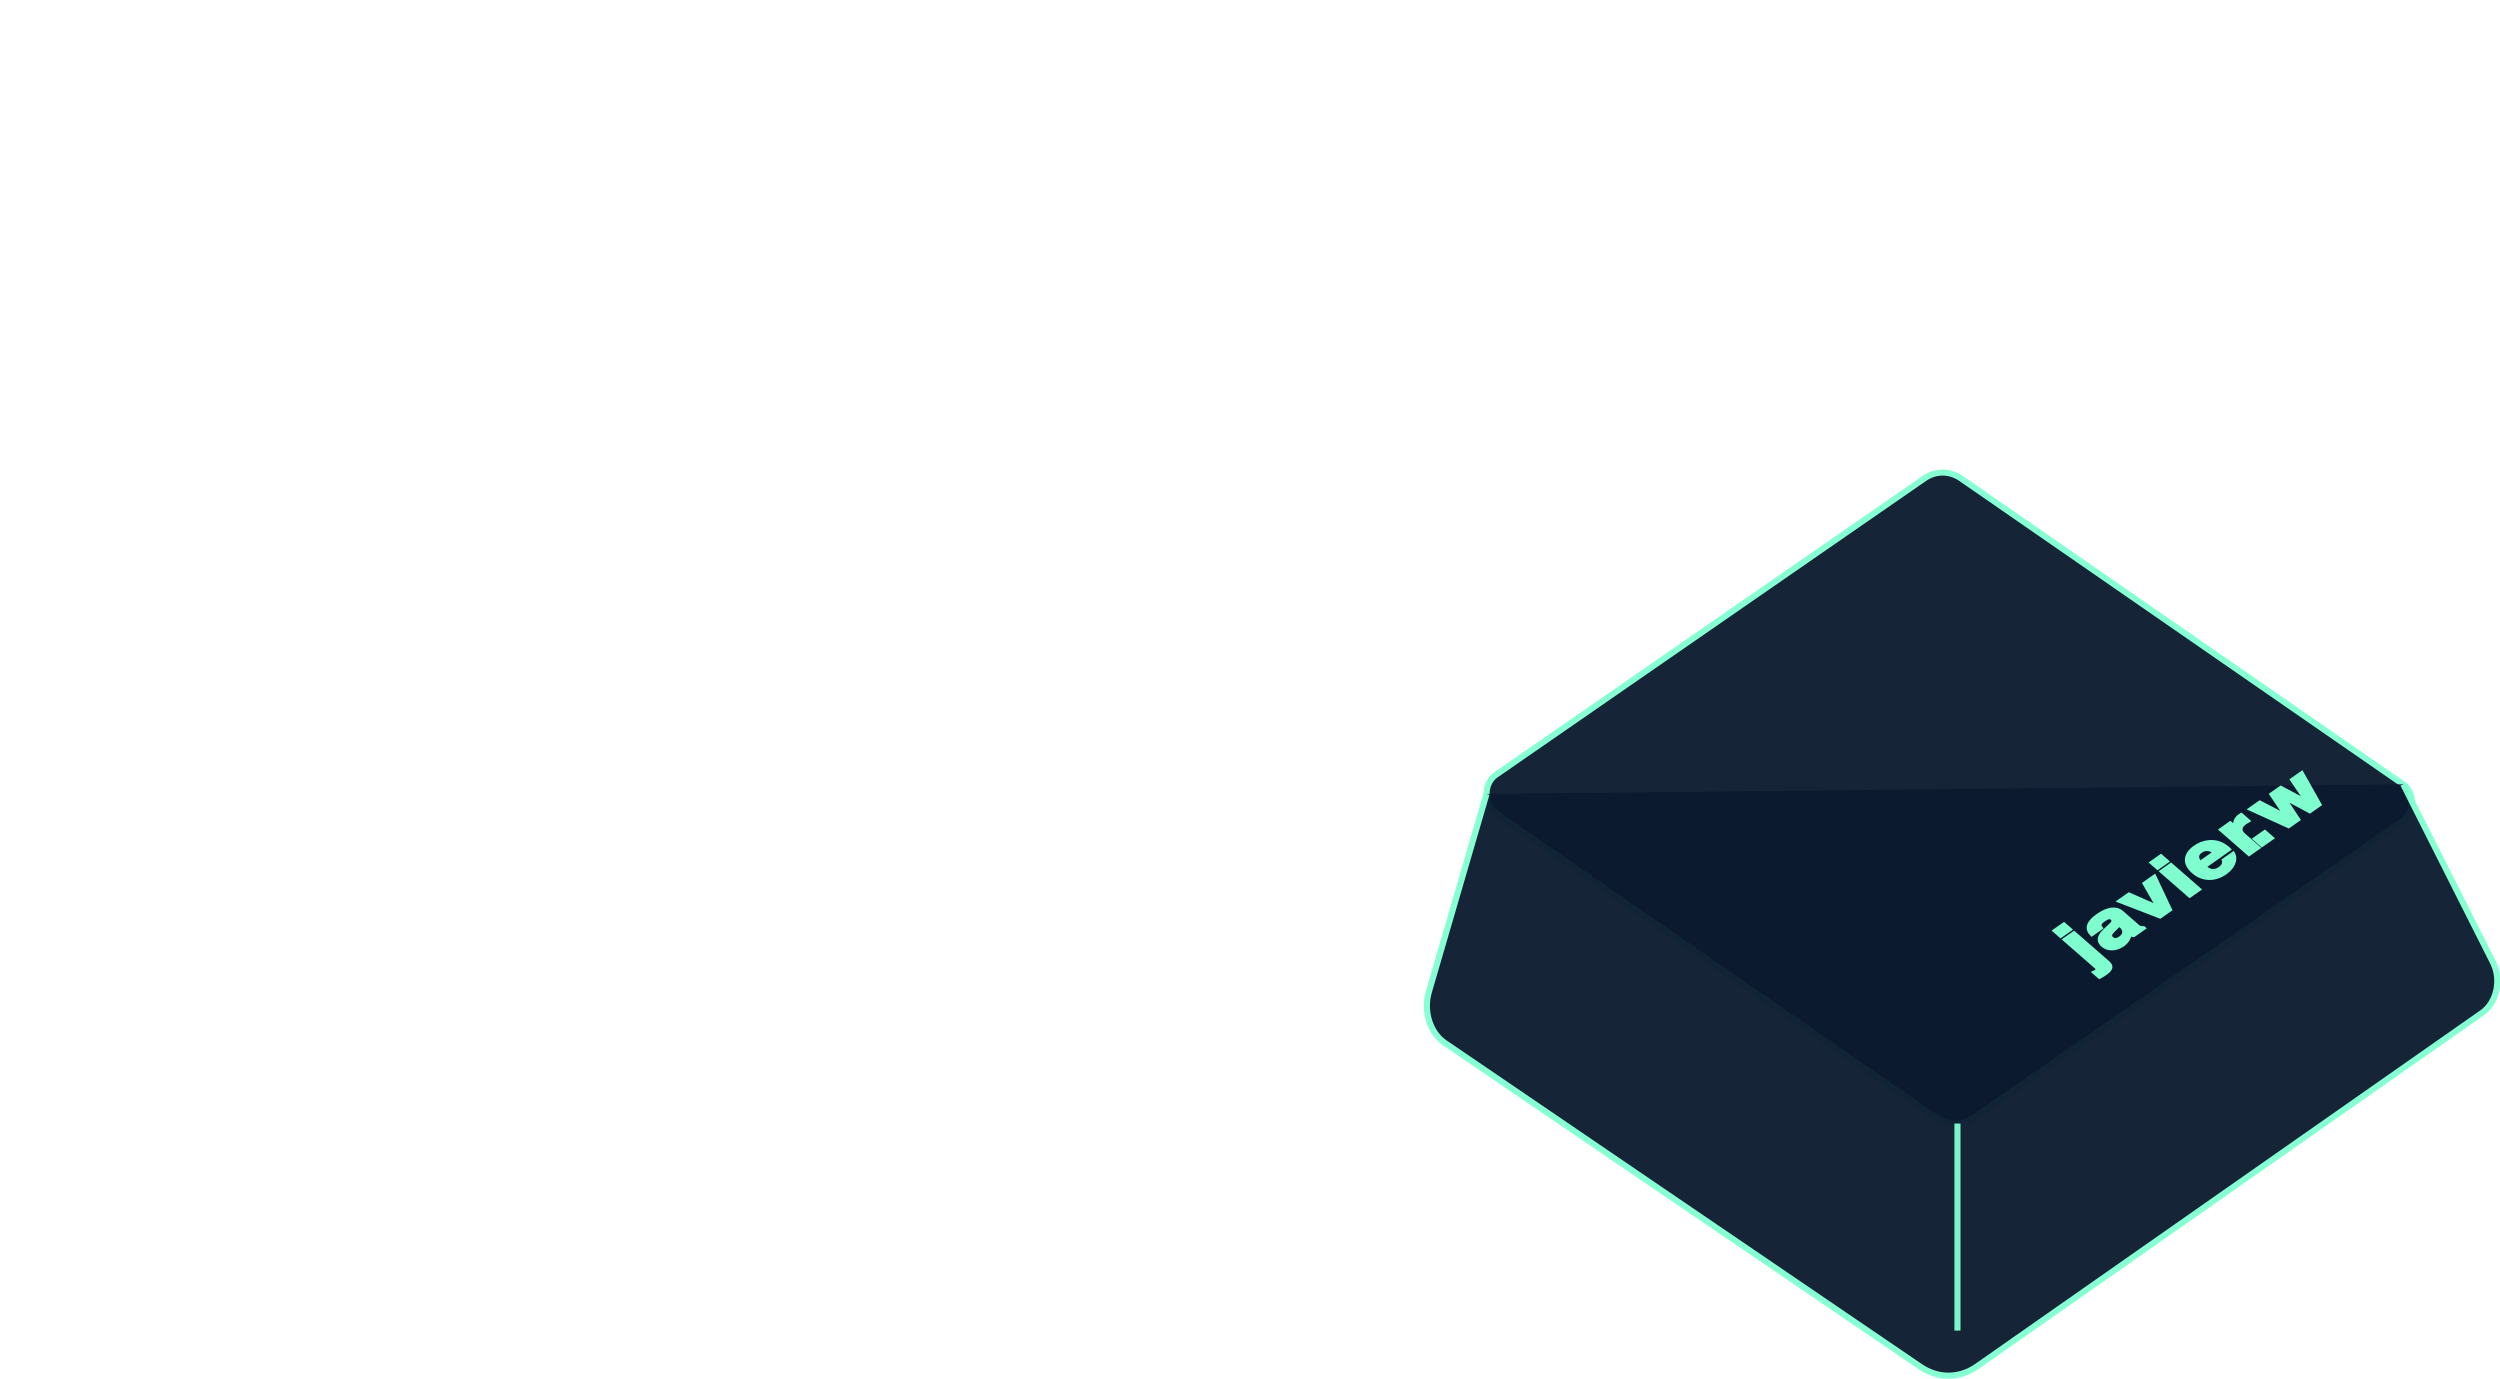
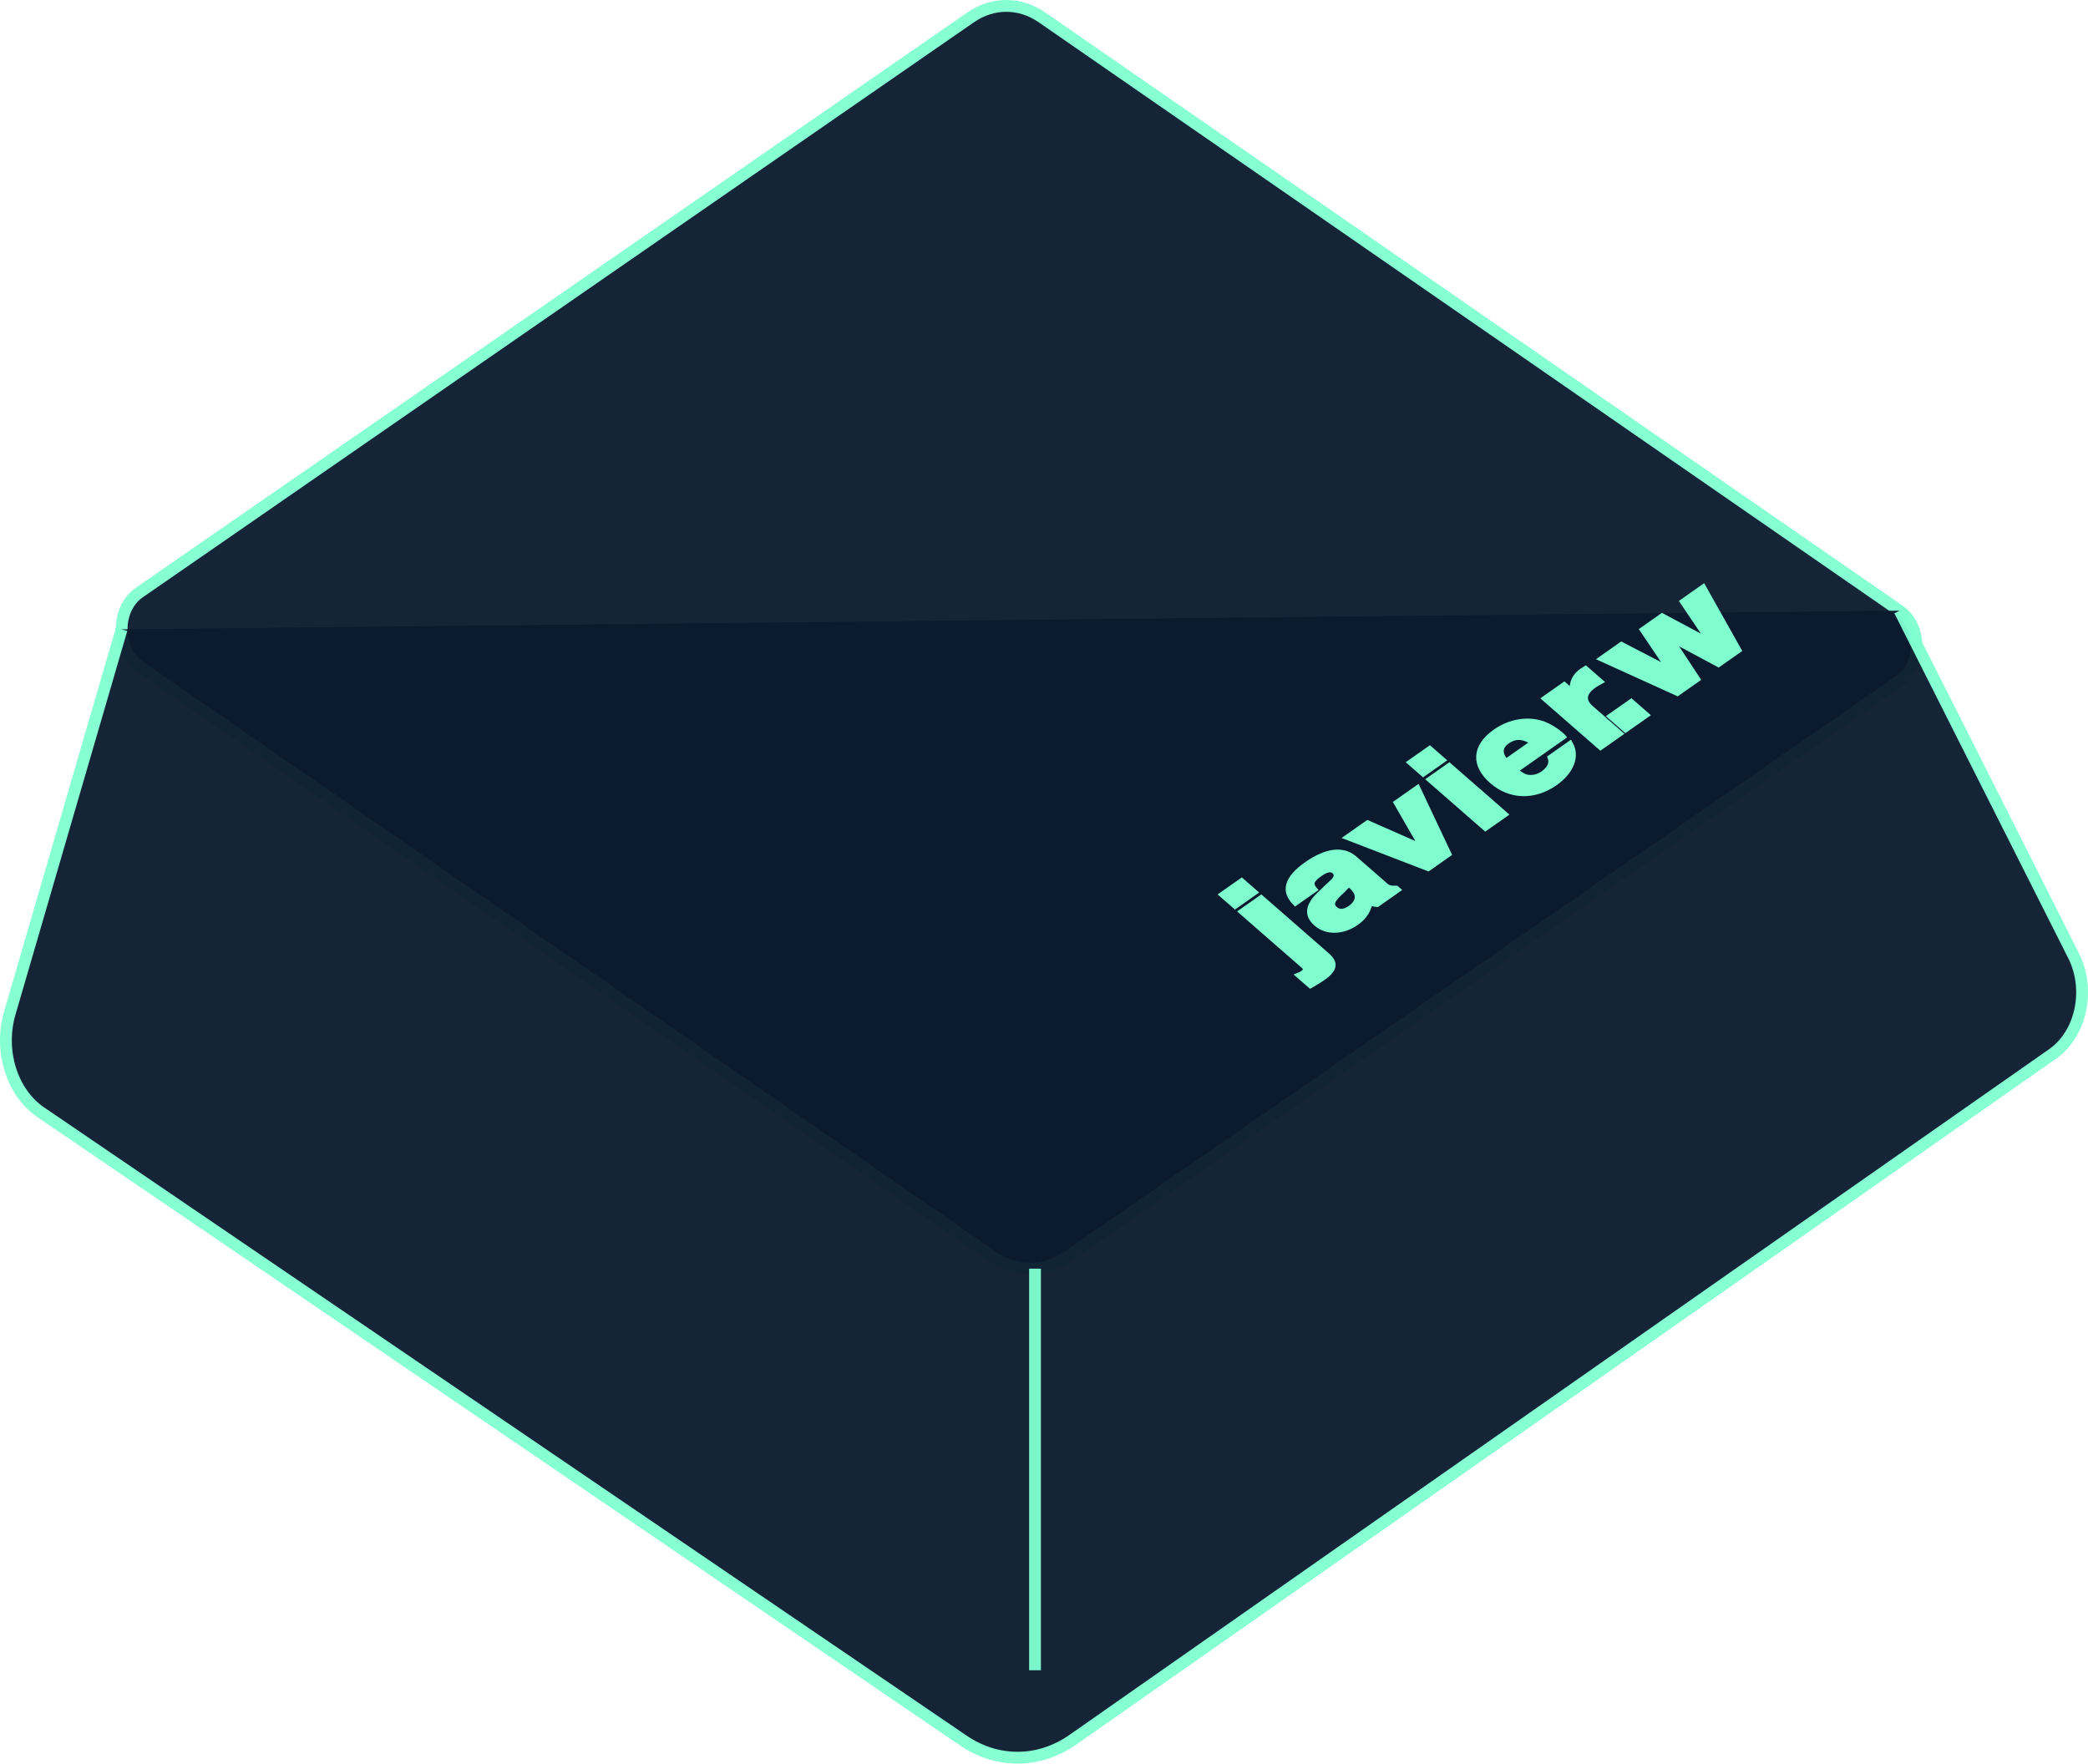
- <svg xmlns="http://www.w3.org/2000/svg">
+ <svg xmlns="http://www.w3.org/2000/svg" viewBox="701.38 231.28 530.27 447.87">
  <path class="cls-2" d="M 736.765 381.751 L 947.902 235.68 C 953.496 231.81 960.388 231.81 965.986 235.68 L 1183.784 386.369 C 1189.507 390.324 1189.511 400.222 1183.791 404.183 C 1183.788 404.185 1183.784 404.187 1183.784 404.188 L 972.469 550.412 C 966.597 554.479 959.363 554.479 953.493 550.412 L 736.765 400.471 C 730.765 396.302 730.765 385.918 736.765 381.751 Z" style="opacity: 0.95; stroke-miterlimit: 10; stroke-width: 3px; stroke: rgb(128, 255, 209); fill: rgb(10, 25, 46);" />
  <path class="cls-2" d="M 732.258 391.104 L 703.866 488.551 C 701.07 498.133 704.39 508.737 711.752 513.756 L 946.064 673.312 C 954.672 679.16 965.224 679.091 973.776 673.13 L 1222.652 498.936 C 1229.939 493.84 1232.332 482.583 1227.967 473.934 L 1183.813 386.352" style="opacity: 0.95; stroke-miterlimit: 10; stroke-width: 3px; stroke: rgb(128, 255, 209); fill: rgb(10, 25, 46);" />
  <line class="cls-2" x1="964.233" y1="553.46" x2="964.233" y2="655.444" style="opacity: 0.95; stroke-miterlimit: 10; stroke-width: 3px; stroke: rgb(128, 255, 209); fill: rgb(10, 25, 47);" />
  <text class="cls-3" transform="matrix(1.446792, -1.016822, 1.126829, 0.983484, 1028.615, 476.6986)" style="fill: rgb(128, 255, 209); font-family: Helvetica-Bold, Helvetica; font-size: 23.21px; font-weight: 700; letter-spacing: 0.464px; stroke: rgb(128, 255, 209); white-space: pre; opacity: 0.99;">
    <tspan>javier
    </tspan>
    <tspan x="57.75" y="0">.w</tspan>
  </text>
  <path class="cls-6" d="M 1526.775 372.697" style="fill: none; opacity: 0.7; stroke: rgb(255, 255, 255); stroke-miterlimit: 10; stroke-width: 1.5px;" />
</svg>
